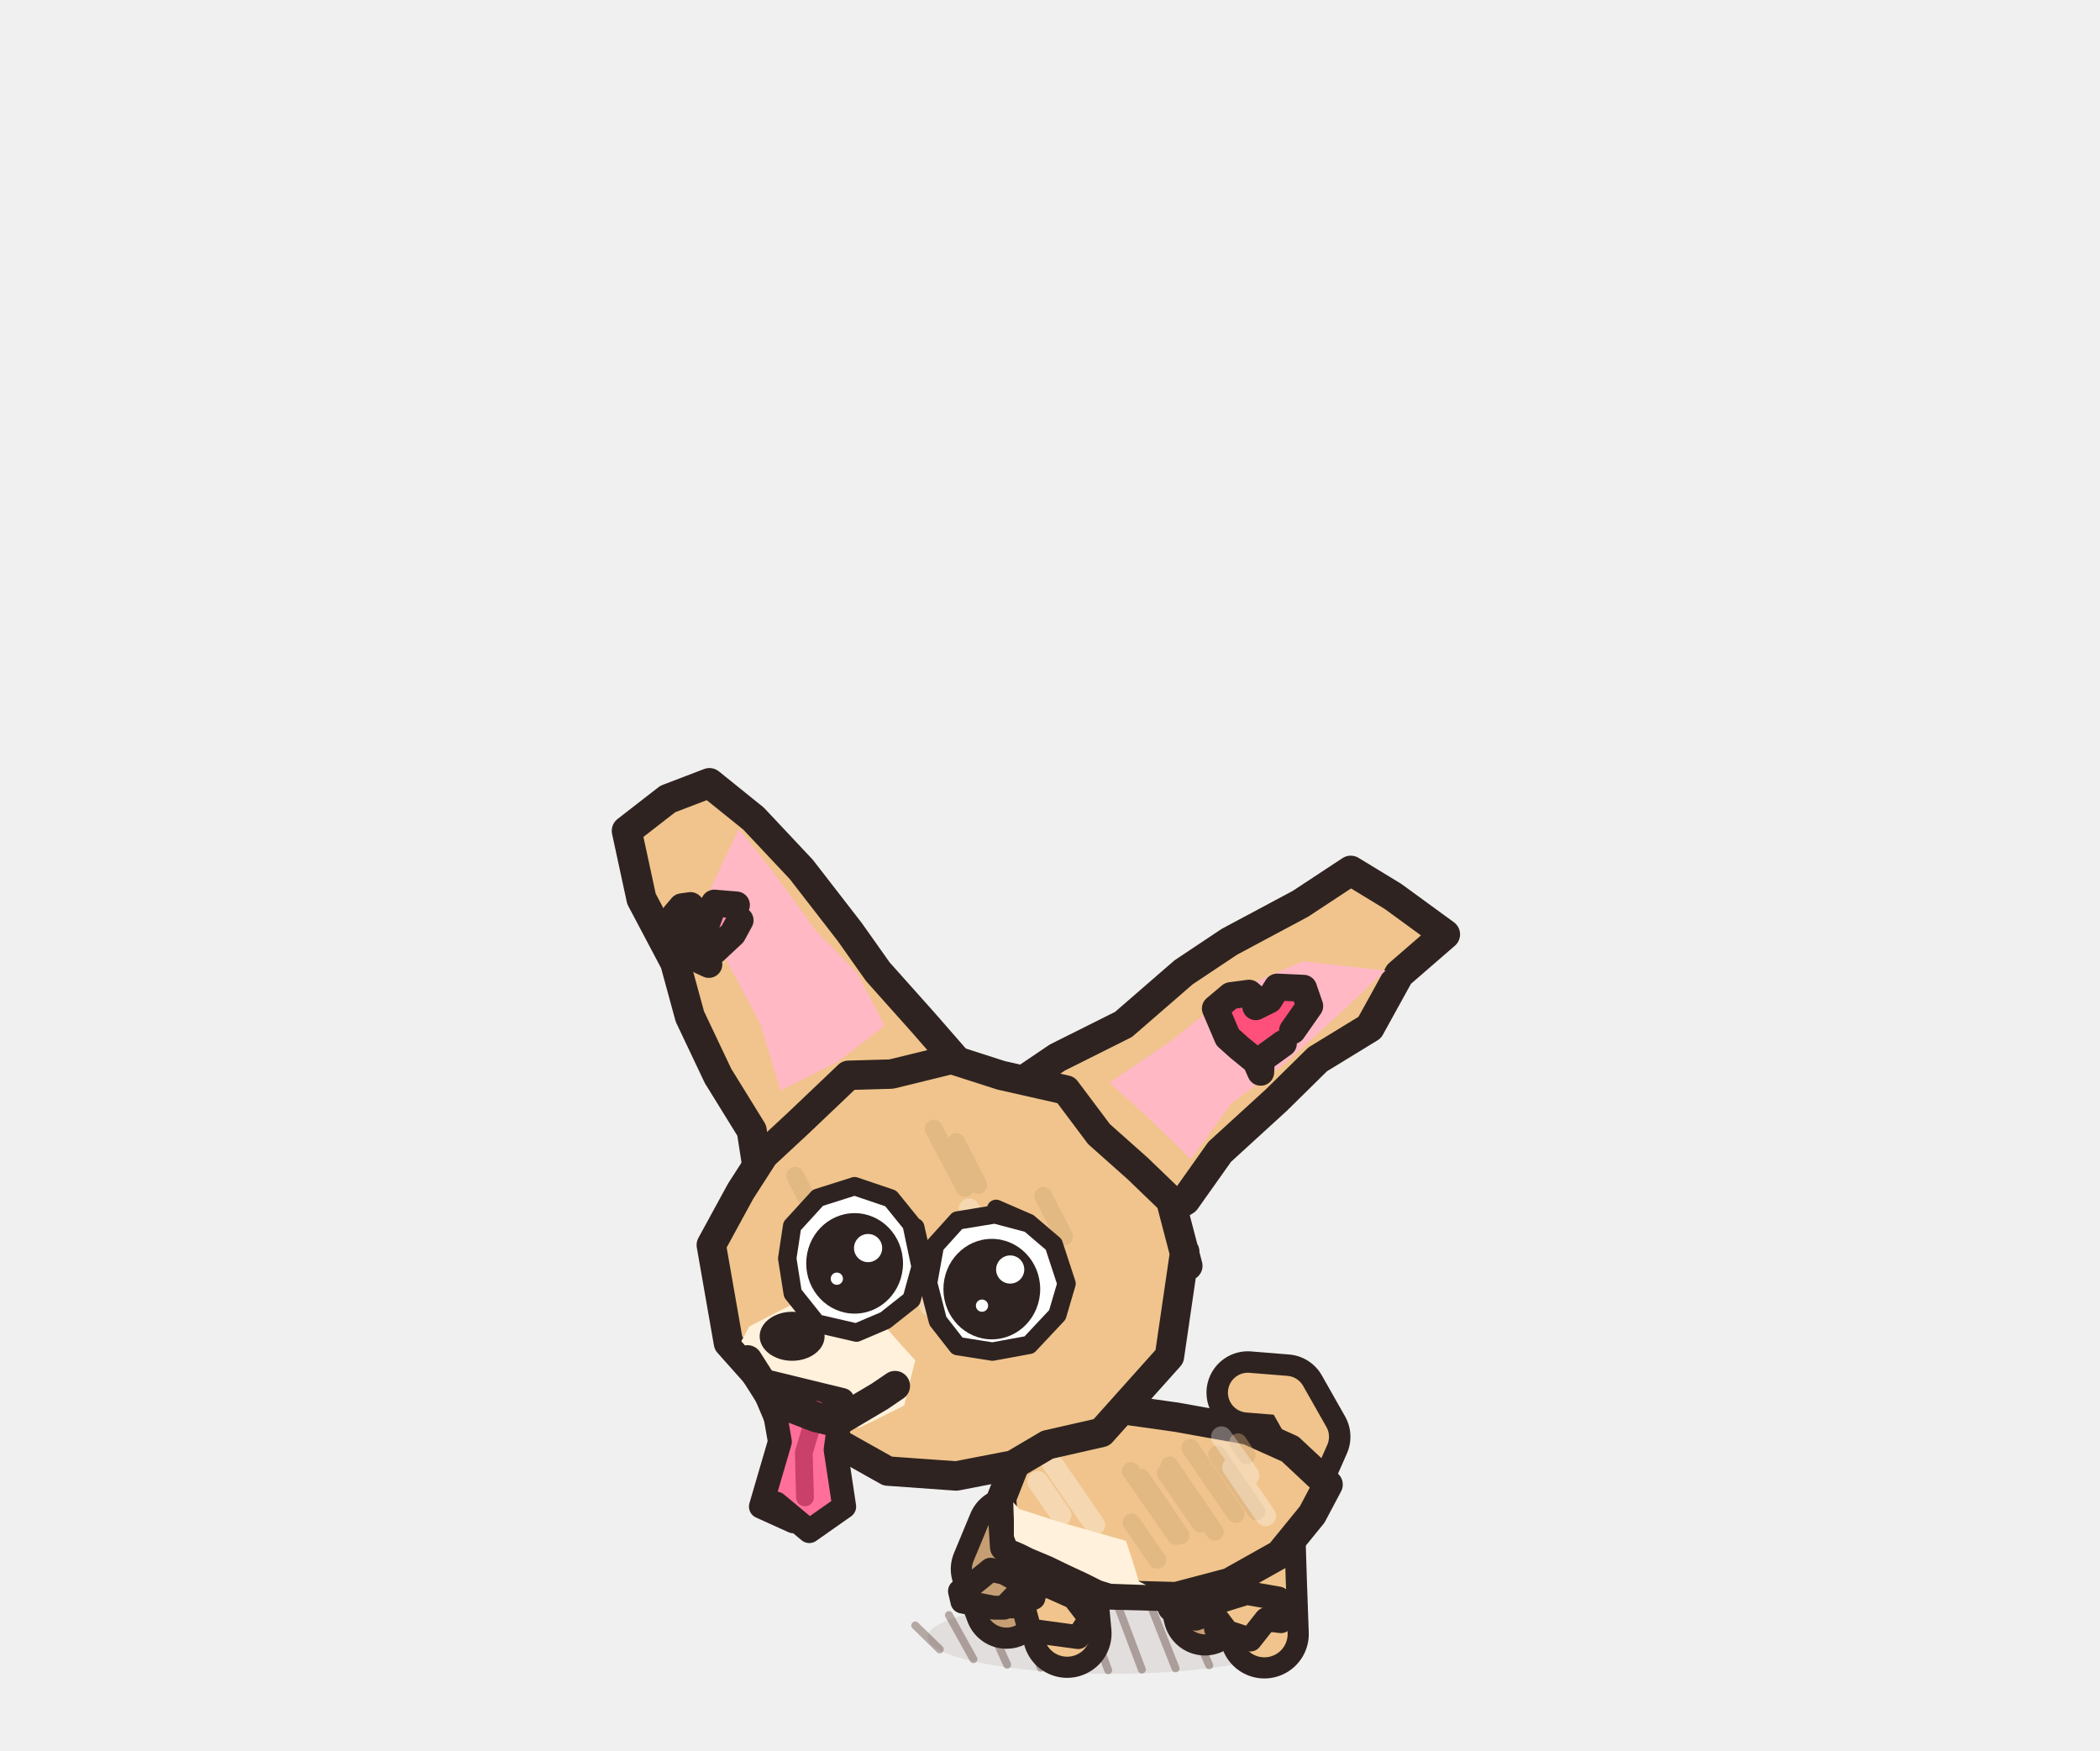
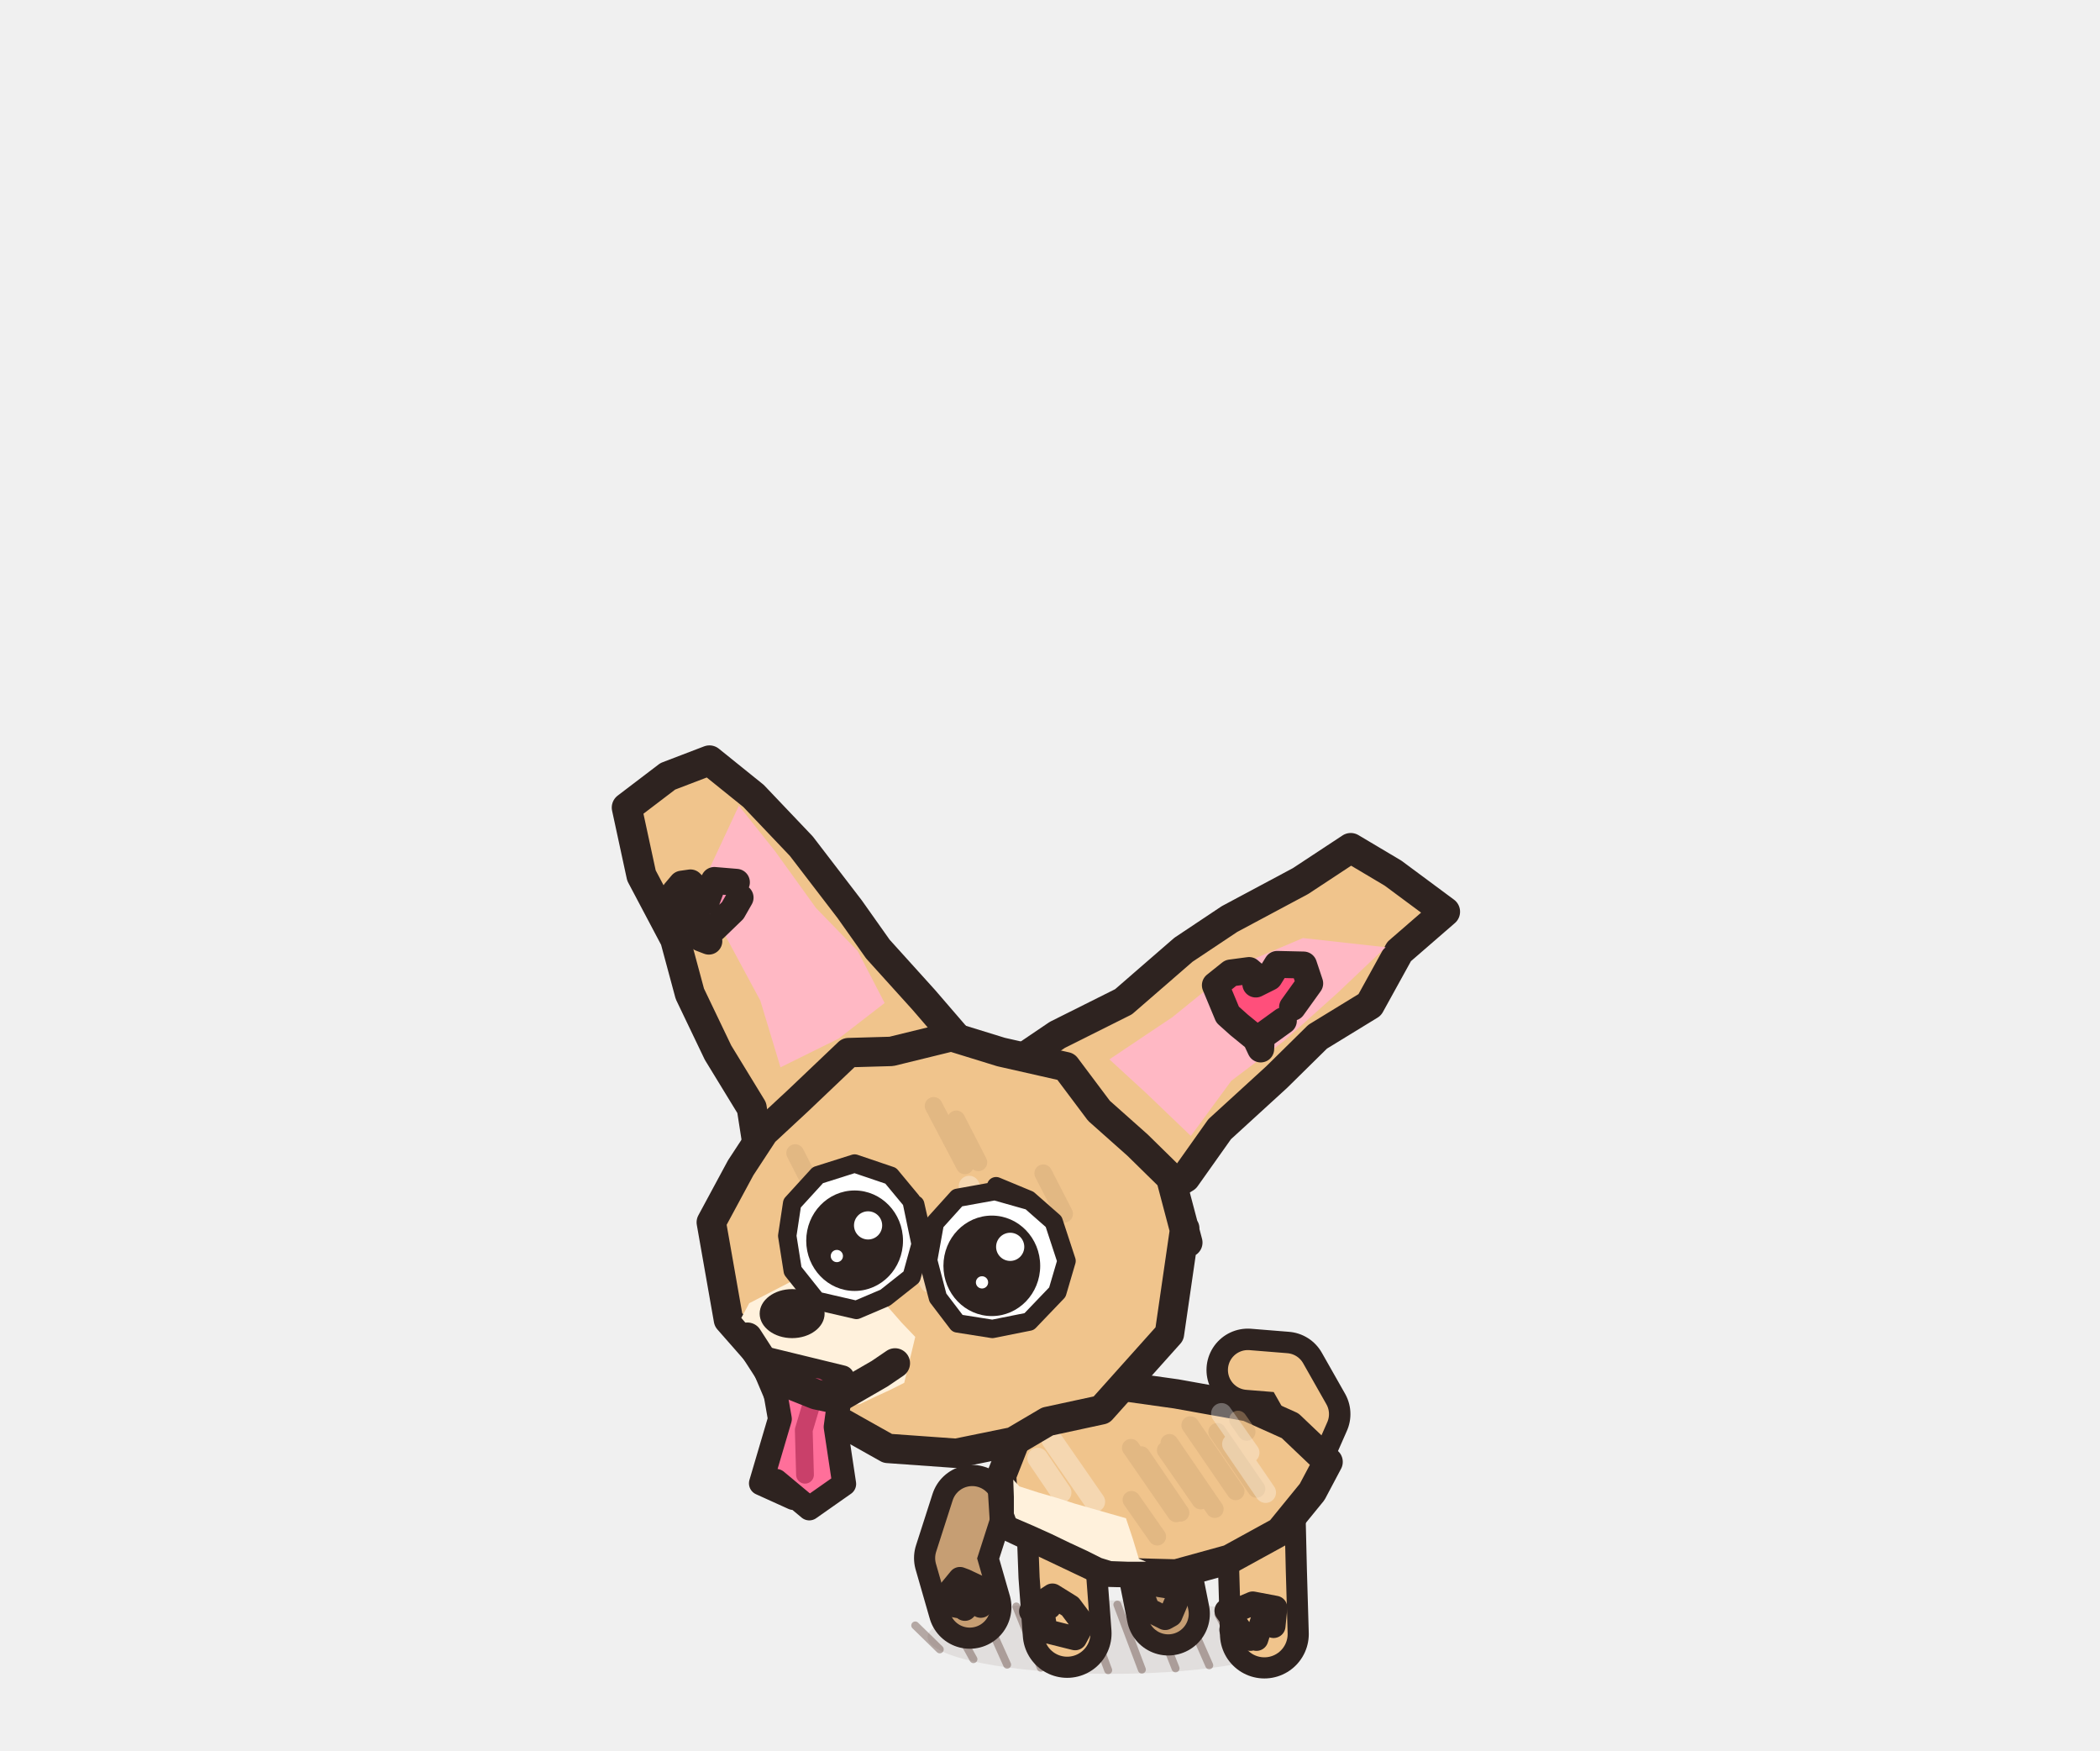
<svg xmlns="http://www.w3.org/2000/svg" width="240" height="200" class="pa-dog pa-pose-happy pa-d-puppy" viewBox="0 0 240 200" role="img" aria-label="Peanut the Chihuahua, happy, puppy">
  <g transform="translate(132.6 186) scale(0.700) translate(-120 -186)">
    <g transform="translate(240 0) scale(-1 1)">
      <ellipse cx="128" cy="187.5" rx="30" ry="6" fill="#5B3D32" opacity="0.1" />
      <path d="M101 189.9l4 -4.7M106.5 191.3l4 -7.5M112 192.1l4 -9.1M117.5 192.6l4 -10.1M123 192.8l4 -10.6M128.5 192.9l4 -10.8M134 192.8l4 -10.6M139.5 192.5l4 -10M145 192l4 -8.9M150.5 191.1l4 -7.2M156 189.5l4 -3.9" stroke="#5B3D32" stroke-width="1.3" stroke-linecap="round" opacity="0.4" fill="none" />
    </g>
    <g class="pa-d-f0">
      <g transform="translate(240 0) scale(-1 1)">
-         <path d="M98.3 160.7L95.7 154.8L99.5 148.1L105.7 147.6" fill="none" stroke="#2E2320" stroke-width="13.5" stroke-linecap="round" stroke-linejoin="round" />
-         <path d="M98.3 160.7L95.7 154.8L99.5 148.1L105.7 147.6" fill="none" stroke="#F0C48C" stroke-width="6.5" stroke-linecap="round" stroke-linejoin="round" />
+         <path d="M98.3 157L95.7 151.1L99.5 144.4L105.7 143.9" fill="none" stroke="#2E2320" stroke-width="13.5" stroke-linecap="round" stroke-linejoin="round" />
+         <path d="M98.3 157L95.7 151.1L99.5 144.4L105.7 143.9" fill="none" stroke="#F0C48C" stroke-width="6.5" stroke-linecap="round" stroke-linejoin="round" />
        <g class="pa-d-leg pa-d-leg-FH">
-           <path d="M111.9 168.8L114.6 176.1L112.7 183.7" fill="none" stroke="#2E2320" stroke-width="13.6" stroke-linecap="round" stroke-linejoin="round" />
-           <path d="M111.9 168.8L114.6 176.1L112.7 183.7" fill="none" stroke="#c69e73" stroke-width="6.7" stroke-linecap="round" stroke-linejoin="round" />
-           <path d="M114 176.4L119.4 176.4L119.9 179.6L118.4 182.9L114.2 184.5L112 183.7L109.9 179.9L110.8 178.2Z" fill="#c69e73" />
-           <path d="M114 176.4L119.4 176.4L119.9 179.6L118.4 182.9L114.2 184.5L112 183.7L109.9 179.9L110.8 178.2L115.3 177.4L117.8 177.5" fill="none" stroke="#2E2320" stroke-width="3.9" stroke-linecap="round" stroke-linejoin="round" />
+           <path d="M117.9 165.1L120.6 174.2L118.7 183.7" fill="none" stroke="#2E2320" stroke-width="13.6" stroke-linecap="round" stroke-linejoin="round" />
+           <path d="M117.9 165.1L120.6 174.2L118.7 183.7" fill="none" stroke="#c69e73" stroke-width="6.7" stroke-linecap="round" stroke-linejoin="round" />
+           <path d="M119 177.9L123.1 177.7L123 180.4L122 183L119.2 184.4L118.3 183.9L116.9 180.6L117.2 179.5Z" fill="#c69e73" />
+           <path d="M119 177.9L123.1 177.7L123 180.4L122 183L119.2 184.4L118.3 183.9L116.9 180.6L117.2 179.5L120.3 179L121.5 178.8" fill="none" stroke="#2E2320" stroke-width="3.9" stroke-linecap="round" stroke-linejoin="round" />
        </g>
        <g class="pa-d-leg pa-d-leg-FF">
-           <path d="M144.7 169.9L147.4 176.4L145.1 182.6" fill="none" stroke="#2E2320" stroke-width="13.6" stroke-linecap="round" stroke-linejoin="round" />
-           <path d="M144.7 169.9L147.4 176.4L145.1 182.6" fill="none" stroke="#c69e73" stroke-width="6.7" stroke-linecap="round" stroke-linejoin="round" />
-           <path d="M142.9 182.2L141.2 179.3L145.5 177L147.7 176.5L151.4 179.5L152.7 180L152.3 181.7L147.2 182.7Z" fill="#c69e73" />
-           <path d="M142.9 182.2L141.2 179.3L145.5 177L147.7 176.5L151.4 179.5L152.7 180L152.3 181.7L147.2 182.7L145.5 182.7L142.2 179.3" fill="none" stroke="#2E2320" stroke-width="3.9" stroke-linecap="round" stroke-linejoin="round" />
+           <path d="M150.7 166.2L153.4 174.6L151.1 182.6" fill="none" stroke="#2E2320" stroke-width="13.6" stroke-linecap="round" stroke-linejoin="round" />
+           <path d="M150.7 166.2L153.4 174.6L151.1 182.6" fill="none" stroke="#c69e73" stroke-width="6.7" stroke-linecap="round" stroke-linejoin="round" />
+           <path d="M149.3 182.4L148.1 180.1L151.9 178.3L152.7 178L155 180.8L155.8 180.7L155.9 181.9L152.2 182.6Z" fill="#c69e73" />
+           <path d="M149.3 182.4L148.1 180.1L151.9 178.3L152.7 178L155 180.8L155.8 180.7L155.9 181.9L152.2 182.6L151.9 182.9L149.2 180.1" fill="none" stroke="#2E2320" stroke-width="3.9" stroke-linecap="round" stroke-linejoin="round" />
        </g>
        <g class="pa-d-leg pa-d-leg-NH">
-           <path d="M103.5 172.3L103.3 178.6L103 187" fill="none" stroke="#2E2320" stroke-width="14.5" stroke-linecap="round" stroke-linejoin="round" />
-           <path d="M103.5 172.3L103.3 178.6L103 187" fill="none" stroke="#F0C48C" stroke-width="7.6" stroke-linecap="round" stroke-linejoin="round" />
-           <path d="M110.9 186.1L105.3 187.9L102.7 184.6L100.3 184.9L100.7 181.2L105.9 180.3L110.1 181.6L112.4 182.3Z" fill="#F0C48C" />
-           <path d="M110.9 186.1L105.3 187.9L102.7 184.6L100.3 184.9L100.7 181.2L105.9 180.3L110.1 181.6L112.4 182.3L108.6 187.3L106.3 187.8" fill="none" stroke="#2E2320" stroke-width="3.9" stroke-linecap="round" stroke-linejoin="round" />
+           <path d="M103.5 168.5L103.3 176.8L103 187" fill="none" stroke="#2E2320" stroke-width="14.5" stroke-linecap="round" stroke-linejoin="round" />
+           <path d="M103.5 168.5L103.3 176.8L103 187" fill="none" stroke="#F0C48C" stroke-width="7.6" stroke-linecap="round" stroke-linejoin="round" />
+           <path d="M108.4 186.3L104.3 187.8L103.3 184.7L101.5 185.7L101.2 182.7L104.9 182L107.5 183.1L109.2 183.2Z" fill="#F0C48C" />
+           <path d="M108.4 186.3L104.3 187.8L103.3 184.7L101.5 185.7L101.2 182.7L104.9 182L107.5 183.1L109.2 183.2L106.1 187.5L105.3 187.8" fill="none" stroke="#2E2320" stroke-width="3.9" stroke-linecap="round" stroke-linejoin="round" />
        </g>
        <g class="pa-d-leg pa-d-leg-NF">
-           <path d="M136.2 173.2L135.9 179.4L135.2 186.9" fill="none" stroke="#2E2320" stroke-width="14.5" stroke-linecap="round" stroke-linejoin="round" />
-           <path d="M136.2 173.2L135.9 179.4L135.2 186.9" fill="none" stroke="#F0C48C" stroke-width="7.6" stroke-linecap="round" stroke-linejoin="round" />
-           <path d="M140.7 181.1L142.5 182L141.3 186.4L139.3 186.7L133.4 187.5L131.4 184.5L134.1 181L138.6 179Z" fill="#F0C48C" />
-           <path d="M140.7 181.1L142.5 182L141.3 186.4L139.3 186.7L133.4 187.5L131.4 184.5L134.1 181L138.6 179L143.1 181.1L144.3 182.5" fill="none" stroke="#2E2320" stroke-width="3.9" stroke-linecap="round" stroke-linejoin="round" />
+           <path d="M136.2 169.5L135.9 177.5L135.2 186.9" fill="none" stroke="#2E2320" stroke-width="14.5" stroke-linecap="round" stroke-linejoin="round" />
+           <path d="M136.2 169.5L135.9 177.5L135.2 186.9" fill="none" stroke="#F0C48C" stroke-width="7.6" stroke-linecap="round" stroke-linejoin="round" />
+           <path d="M138.1 182.6L139.3 182.8L138.7 186.6L138.3 186.6L133.9 187.7L132.6 185.3L134.7 182.5L137.6 180.7Z" fill="#F0C48C" />
+           <path d="M138.1 182.6L139.3 182.8L138.7 186.6L138.3 186.6L133.9 187.7L132.6 185.3L134.7 182.5L137.6 180.7L140.5 182.6L141.1 183.3" fill="none" stroke="#2E2320" stroke-width="3.9" stroke-linecap="round" stroke-linejoin="round" />
        </g>
-         <path d="M127.5 149.7L135.4 154.7L143.3 158.2L145.9 164.8L145.4 172.8L138.8 175.9L128.9 180.6L117.4 180.9L108.7 178.6L100.5 174L95.2 167.5L92.6 162.6L98.8 156.8L105.7 153.7L117.4 151.6Z" fill="#F0C48C" />
-         <path d="M127.5 149.7L135.4 154.7L143.3 158.2L145.9 164.8L145.4 172.8L138.8 175.9L128.9 180.6L117.4 180.9L108.7 178.6L100.5 174L95.2 167.5L92.6 162.6L98.8 156.8L105.7 153.7L117.4 151.6L128.1 150.1" fill="none" stroke="#2E2320" stroke-width="4.8" stroke-linecap="round" stroke-linejoin="round" />
-         <path d="M119.1 160.7L113.4 169M118.5 159.5L111.1 170.3M124.8 160.4L117.4 171M115.1 156.6L107.7 167.4M110.7 157.7L104.3 167M116.7 170.9L123.1 161.5M105.9 157.8L107.3 155.7M120.5 174.9L124.7 168.8" stroke="#cfa678" stroke-width="2.9" stroke-linecap="round" opacity=".42" />
-         <path d="M130.7 169.2L137.7 159M108.2 159.8L102.8 167.7M105.5 161.1L110 154.8M136.2 167.6L140 162.1" stroke="#fff" stroke-width="3.4" stroke-linecap="round" opacity=".32" />
-         <path d="M125.6 171.8L128.4 171L131.2 170.2L134 169.4L136.8 168.6L139.9 167.6L143 166.6L144 165.5L143.9 168.3L143.9 171L143.6 171.8L142.2 172.4L140.8 173.1L137.7 174.4L134.8 175.8L132 177.1L129.6 178.3L128 178.8L125.2 178.9L122.3 179L123.5 178.4L124.5 175.1Z" fill="#FFF1DC" />
-         <path d="M139 106L131.2 115.9L124.1 121.2L115.9 116.2L110.3 108.3L101 99.8L94.3 93.2L85.8 88L81 79.3L73.5 72.8L82 66.6L88.9 62.4L97.1 67.8L108.7 74L116.2 79L126 87.5L136.8 92.9L143.6 97.5Z" fill="#F0C48C" />
-         <path d="M139 106L131.2 115.9L124.1 121.2L115.9 116.2L110.3 108.3L101 99.8L94.3 93.2L85.8 88L81 79.3L73.5 72.8L82 66.6L88.9 62.4L97.1 67.8L108.7 74L116.2 79L126 87.5L136.8 92.9L143.6 97.5L138.5 105" fill="none" stroke="#2E2320" stroke-width="4.9" stroke-linecap="round" stroke-linejoin="round" />
-         <path d="M115 109.5L108.4 100.4L99.8 94L91.1 86.1L83.2 78.7L96.7 77.2L108 82L118 90L128.3 97L122.2 102.5Z" fill="#FFB8C4" />
-         <path d="M158.4 100.9L151.1 95.9L158.6 87.3L166.1 78.9L170.7 72.4L178.6 62.2L186.4 53.9L193.6 48.1L200.4 50.7L207.1 55.9L204.7 67L199.2 77.4L196.8 86.2L192.2 95.9L186.7 104.8L184.9 116.4L176.9 112.3L166.3 106.2Z" fill="#F0C48C" />
-         <path d="M158.4 100.9L151.1 95.9L158.6 87.3L166.1 78.9L170.7 72.4L178.6 62.2L186.4 53.9L193.6 48.1L200.4 50.7L207.1 55.9L204.7 67L199.2 77.4L196.8 86.2L192.2 95.9L186.7 104.8L184.9 116.4L176.9 112.3L166.3 106.2" fill="none" stroke="#2E2320" stroke-width="4.9" stroke-linecap="round" stroke-linejoin="round" />
-         <path d="M165 87.7L169.4 79.2L176.2 72.2L182.9 63L188.8 55.5L193.8 66.2L190.9 76.9L185.3 87.4L182 98.3L172.5 93.5Z" fill="#FFB8C4" />
-         <path d="M115.5 126.9L118.3 116.2L123.7 111L130 105.4L135.4 98.2L146 95.8L154.1 93.2L163.9 95.6L170.9 95.8L179.1 103.6L184.7 108.8L188.5 114.7L193.3 123.5L190.5 139.5L184.7 146L181.3 154L171.8 156.3L164.5 160.4L153.3 161.2L144 159.4L138.4 156.1L129.6 154.1L118.5 141.7Z" fill="#F0C48C" />
-         <path d="M115.5 126.9L118.3 116.2L123.7 111L130 105.4L135.4 98.2L146 95.8L154.1 93.2L163.9 95.6L170.9 95.8L179.1 103.6L184.7 108.8L188.5 114.7L193.3 123.5L190.5 139.5L184.7 146L181.3 154L171.8 156.3L164.5 160.4L153.3 161.2L144 159.4L138.4 156.1L129.6 154.1L118.5 141.7L116 124.6" fill="none" stroke="#2E2320" stroke-width="4.8" stroke-linecap="round" stroke-linejoin="round" />
-         <path d="M149.7 113.7L153.3 106.7M173.9 123.3L179.6 112.2M151.9 114.2L157 104.5M135.7 122.1L139.1 115.5" stroke="#cfa678" stroke-width="2.9" stroke-linecap="round" opacity=".42" />
-         <path d="M145 129.5L151.2 117.6M157.6 133.4L161.9 125.1" stroke="#fff" stroke-width="3.4" stroke-linecap="round" opacity=".32" />
-         <path d="M187.8 139.9L185.8 142L182.7 146.1L182 148L181.2 149.8L180.5 151.7L179.1 152.8L175.8 153.3L172.4 153.3L169.1 153.3L166.6 152.1L164.2 150.9L161.8 149.7L161.2 147.2L160.6 144.7L160 142.3L162.2 139.9L164.3 137.5L166.4 135.1L169.3 134.3L172.1 133.5L175 132.8L177.8 132L180.9 133.6L184 135.2L187.1 136.8L188.4 139.2Z" fill="#FFF1DC" />
-         <path d="M141.7 119.9L147 118.5L153.1 119.5L156.8 123.6L157.9 129.7L156.3 135.9L153.1 140L147.4 140.9L141.4 139.8L136.8 134.9L135.3 129.8L137.4 123.4Z" fill="#FFFFFF" />
-         <path d="M141.7 119.9L147 118.5L153.1 119.5L156.8 123.6L157.9 129.7L156.3 135.9L153.1 140L147.4 140.9L141.4 139.8L136.8 134.9L135.3 129.8L137.4 123.4L141.5 119.9L146.8 117.6" fill="none" stroke="#2E2320" stroke-width="3" stroke-linecap="round" stroke-linejoin="round" />
-         <ellipse cx="147.5" cy="130.7" rx="7.9" ry="8.2" fill="#2E2320" />
-         <ellipse cx="144.5" cy="127.5" rx="2.3" ry="2.3" fill="#FFFFFF" />
-         <ellipse cx="149.1" cy="133.4" rx="1" ry="1" fill="#FFFFFF" />
-         <path d="M159.2 126.7L160.6 120.1L164 115.9L169.9 113.9L175.9 115.8L180.1 120.4L180.9 125.7L180 131.4L176.1 136.3L169.6 137.8L164.9 135.8L160.6 132.4Z" fill="#FFFFFF" />
-         <path d="M159.2 126.7L160.6 120.1L164 115.9L169.9 113.9L175.9 115.8L180.1 120.4L180.9 125.7L180 131.4L176.1 136.3L169.6 137.8L164.9 135.8L160.6 132.4L158.8 125.9L160 120.6" fill="none" stroke="#2E2320" stroke-width="3" stroke-linecap="round" stroke-linejoin="round" />
-         <ellipse cx="169.9" cy="126.5" rx="7.9" ry="8.2" fill="#2E2320" />
-         <ellipse cx="167.7" cy="124" rx="2.3" ry="2.3" fill="#FFFFFF" />
-         <ellipse cx="172.8" cy="129" rx="1" ry="1" fill="#FFFFFF" />
-         <ellipse cx="180.1" cy="138.4" rx="5.3" ry="4" fill="#2E2320" />
-         <path d="M182.7 165.7L177.3 170.2L171.6 166.2L173 156.9L171.9 148.8L183.8 145.9L182.1 155.6Z" fill="#FF6F9A" />
-         <path d="M182.7 165.7L177.3 170.2L171.6 166.2L173 156.9L171.9 148.8L183.8 145.9L182.1 155.6L185.2 166.2L179.9 168.6" fill="none" stroke="#2E2320" stroke-width="3.9" stroke-linecap="round" stroke-linejoin="round" />
-         <path d="M176.1 150.4L178.2 157.4L178 164.7" fill="none" stroke="#C9406A" stroke-width="2.9" stroke-linecap="round" stroke-linejoin="round" />
-         <path d="M163.3 146.5L165.8 148.2L172.9 152.4L176.2 151.6L183.2 148.9L187.4 142.3" fill="none" stroke="#2E2320" stroke-width="4.9" stroke-linecap="round" stroke-linejoin="round" />
-         <path d="M98.4 88.5L95.6 84.5L96.6 81.6L100.9 81.4L102.2 83.5L104.4 84.6L103.5 84.1L105.5 82.4L108.5 82.8L111 84.9L109 89.6L107.1 91.3L104.4 93.5L103.6 95.3L103.5 93.2L99.9 90.6Z" fill="#FF4F7B" />
-         <path d="M98.4 88.5L95.6 84.5L96.6 81.6L100.9 81.4L102.2 83.5L104.4 84.6L103.5 84.1L105.5 82.4L108.5 82.8L111 84.9L109 89.6L107.1 91.3L104.4 93.5L103.6 95.3L103.5 93.2L99.9 90.6" fill="none" stroke="#2E2320" stroke-width="4.4" stroke-linecap="round" stroke-linejoin="round" />
-         <path d="M189.2 68L192.8 67.7L193.1 68.3L194.1 71.1L194.8 70L196.7 68.1L198.1 68.3L199.2 69.6L198.1 73L195 74.8L195 77.1L193.7 77.7L194.1 76.3L192.8 75.5L189.8 72.7L188.6 70.5Z" fill="#FF8FB1" />
-         <path d="M189.2 68L192.8 67.7L193.1 68.3L194.1 71.1L194.8 70L196.7 68.1L198.1 68.3L199.2 69.6L198.1 73L195 74.8L195 77.1L193.7 77.7L194.1 76.3L192.8 75.5L189.8 72.7L188.6 70.5" fill="none" stroke="#2E2320" stroke-width="4.4" stroke-linecap="round" stroke-linejoin="round" />
+         <path d="M127.5 145.9L135.4 150.9L143.3 154.5L145.9 161.1L145.4 169.1L138.8 172.2L128.9 176.9L117.4 177.2L108.7 174.8L100.5 170.3L95.2 163.8L92.6 158.9L98.8 153L105.7 149.9L117.4 147.8Z" fill="#F0C48C" />
+         <path d="M127.5 145.9L135.4 150.9L143.3 154.5L145.9 161.1L145.4 169.1L138.8 172.2L128.9 176.9L117.4 177.2L108.7 174.8L100.5 170.3L95.2 163.8L92.6 158.9L98.8 153L105.7 149.9L117.4 147.8L128.1 146.3" fill="none" stroke="#2E2320" stroke-width="4.8" stroke-linecap="round" stroke-linejoin="round" />
+         <path d="M119.1 157L113.4 165.2M118.5 155.8L111.1 166.6M124.8 156.6L117.4 167.3M115.1 152.9L107.7 163.7M110.7 154L104.3 163.3M116.7 167.2L123.1 157.8M105.9 154L107.3 152M120.5 171.1L124.7 165.1" stroke="#cfa678" stroke-width="2.9" stroke-linecap="round" opacity=".42" />
+         <path d="M130.7 165.4L137.7 155.3M108.2 156L102.8 163.9M105.5 157.4L110 151M136.2 163.9L140 158.3" stroke="#fff" stroke-width="3.4" stroke-linecap="round" opacity=".32" />
+         <path d="M125.6 168.1L128.4 167.3L131.2 166.5L134 165.7L136.8 164.8L139.9 163.9L143 162.9L144 161.8L143.9 164.6L143.9 167.3L143.6 168.1L142.2 168.7L140.8 169.3L137.7 170.7L134.8 172.1L132 173.4L129.6 174.6L128 175.1L125.2 175.2L122.3 175.2L123.5 174.7L124.5 171.4Z" fill="#FFF1DC" />
+         <path d="M139 102.3L131.2 112.2L124.1 117.5L115.9 112.5L110.3 104.6L101 96.1L94.3 89.5L85.8 84.3L81 75.6L73.5 69.1L82 62.8L88.9 58.7L97.1 64.1L108.7 70.3L116.2 75.3L126 83.8L136.8 89.2L143.6 93.8Z" fill="#F0C48C" />
+         <path d="M139 102.3L131.2 112.2L124.1 117.5L115.9 112.5L110.3 104.6L101 96.1L94.3 89.5L85.8 84.3L81 75.6L73.5 69.1L82 62.8L88.9 58.7L97.1 64.1L108.7 70.3L116.2 75.3L126 83.8L136.8 89.2L143.6 93.8L138.5 101.3" fill="none" stroke="#2E2320" stroke-width="4.9" stroke-linecap="round" stroke-linejoin="round" />
+         <path d="M115 105.7L108.4 96.7L99.8 90.2L91.1 82.4L83.2 74.9L96.7 73.4L108 78.2L118 86.3L128.3 93.2L122.2 98.8Z" fill="#FFB8C4" />
+         <path d="M158.4 97.2L151.1 92.2L158.6 83.5L166.1 75.2L170.7 68.7L178.6 58.4L186.4 50.2L193.6 44.4L200.4 47L207.1 52.1L204.7 63.2L199.2 73.6L196.8 82.5L192.2 92.1L186.7 101.1L184.9 112.6L176.9 108.6L166.3 102.5Z" fill="#F0C48C" />
+         <path d="M158.4 97.2L151.1 92.2L158.6 83.5L166.1 75.2L170.7 68.7L178.6 58.4L186.4 50.2L193.6 44.4L200.4 47L207.1 52.1L204.7 63.2L199.2 73.6L196.8 82.5L192.2 92.1L186.7 101.1L184.9 112.6L176.9 108.6L166.3 102.5" fill="none" stroke="#2E2320" stroke-width="4.9" stroke-linecap="round" stroke-linejoin="round" />
+         <path d="M165 84L169.4 75.5L176.2 68.5L182.9 59.2L188.8 51.8L193.8 62.5L190.9 73.2L185.3 83.6L182 94.5L172.5 89.8Z" fill="#FFB8C4" />
+         <path d="M115.5 123.1L118.3 112.5L123.7 107.2L130 101.6L135.4 94.4L146 92L154.1 89.5L163.9 91.9L170.9 92.1L179.1 99.9L184.7 105.1L188.5 110.9L193.3 119.8L190.5 135.7L184.7 142.3L181.3 150.3L171.8 152.6L164.5 156.7L153.3 157.5L144 155.6L138.4 152.3L129.6 150.4L118.5 138Z" fill="#F0C48C" />
+         <path d="M115.5 123.1L118.3 112.5L123.7 107.2L130 101.6L135.4 94.4L146 92L154.1 89.5L163.9 91.9L170.9 92.1L179.1 99.9L184.7 105.1L188.5 110.9L193.3 119.8L190.5 135.7L184.7 142.3L181.3 150.3L171.8 152.6L164.5 156.7L153.3 157.5L144 155.6L138.4 152.3L129.6 150.4L118.5 138L116 120.8" fill="none" stroke="#2E2320" stroke-width="4.8" stroke-linecap="round" stroke-linejoin="round" />
+         <path d="M149.7 110L153.3 103M173.9 119.6L179.6 108.5M151.9 110.5L157 100.8M135.7 118.4L139.1 111.8" stroke="#cfa678" stroke-width="2.9" stroke-linecap="round" opacity=".42" />
+         <path d="M145 125.8L151.2 113.9M157.6 129.6L161.9 121.4" stroke="#fff" stroke-width="3.4" stroke-linecap="round" opacity=".32" />
+         <path d="M187.8 136.1L185.8 138.3L182.7 142.4L182 144.2L181.2 146.1L180.5 147.9L179.1 149.1L175.8 149.6L172.4 149.6L169.1 149.5L166.6 148.3L164.2 147.2L161.8 146L161.2 143.5L160.6 141L160 138.5L162.2 136.2L164.3 133.8L166.4 131.4L169.3 130.6L172.1 129.8L175 129L177.8 128.2L180.9 129.8L184 131.4L187.1 133L188.4 135.4Z" fill="#FFF1DC" />
+         <path d="M141.7 116.2L147 114.7L153.1 115.8L156.8 119.9L157.9 126L156.3 132.1L153.1 136.3L147.4 137.2L141.4 136L136.8 131.2L135.3 126.1L137.4 119.7Z" fill="#FFFFFF" />
+         <path d="M141.7 116.2L147 114.7L153.1 115.8L156.8 119.9L157.9 126L156.3 132.1L153.1 136.3L147.4 137.2L141.4 136L136.8 131.2L135.3 126.1L137.4 119.7L141.5 116.1L146.8 113.9" fill="none" stroke="#2E2320" stroke-width="3" stroke-linecap="round" stroke-linejoin="round" />
+         <ellipse cx="147.5" cy="126.9" rx="7.9" ry="8.2" fill="#2E2320" />
+         <ellipse cx="144.5" cy="123.8" rx="2.3" ry="2.3" fill="#FFFFFF" />
+         <ellipse cx="149.1" cy="129.6" rx="1" ry="1" fill="#FFFFFF" />
+         <path d="M159.2 123L160.6 116.3L164 112.2L169.9 110.2L175.9 112.1L180.1 116.7L180.9 122L180 127.7L176.1 132.6L169.6 134.1L164.9 132.1L160.6 128.7Z" fill="#FFFFFF" />
+         <path d="M159.2 123L160.6 116.3L164 112.2L169.9 110.2L175.9 112.1L180.1 116.7L180.9 122L180 127.7L176.1 132.6L169.6 134.1L164.9 132.1L160.6 128.7L158.8 122.2L160 116.9" fill="none" stroke="#2E2320" stroke-width="3" stroke-linecap="round" stroke-linejoin="round" />
+         <ellipse cx="169.9" cy="122.8" rx="7.9" ry="8.2" fill="#2E2320" />
+         <ellipse cx="167.7" cy="120.3" rx="2.3" ry="2.3" fill="#FFFFFF" />
+         <ellipse cx="172.8" cy="125.3" rx="1" ry="1" fill="#FFFFFF" />
+         <ellipse cx="180.1" cy="134.7" rx="5.3" ry="4" fill="#2E2320" />
+         <path d="M182.7 162L177.3 166.5L171.6 162.5L173 153.2L171.9 145.1L183.8 142.2L182.1 151.9Z" fill="#FF6F9A" />
+         <path d="M182.7 162L177.3 166.5L171.6 162.5L173 153.2L171.9 145.1L183.8 142.2L182.1 151.9L185.2 162.4L179.9 164.8" fill="none" stroke="#2E2320" stroke-width="3.9" stroke-linecap="round" stroke-linejoin="round" />
+         <path d="M176.1 146.7L178.2 153.7L178 161" fill="none" stroke="#C9406A" stroke-width="2.9" stroke-linecap="round" stroke-linejoin="round" />
+         <path d="M163.3 142.8L165.8 144.5L172.9 148.6L176.2 147.9L183.2 145.1L187.4 138.6" fill="none" stroke="#2E2320" stroke-width="4.9" stroke-linecap="round" stroke-linejoin="round" />
+         <path d="M98.4 84.7L95.6 80.8L96.6 77.8L100.9 77.7L102.2 79.8L104.4 80.9L103.5 80.4L105.5 78.7L108.5 79.1L111 81.1L109 85.9L107.1 87.6L104.4 89.8L103.6 91.5L103.5 89.5L99.9 86.9Z" fill="#FF4F7B" />
+         <path d="M98.4 84.7L95.6 80.8L96.6 77.8L100.9 77.7L102.2 79.8L104.4 80.9L103.5 80.4L105.5 78.7L108.5 79.1L111 81.1L109 85.9L107.1 87.6L104.4 89.8L103.6 91.5L103.5 89.5L99.9 86.9" fill="none" stroke="#2E2320" stroke-width="4.4" stroke-linecap="round" stroke-linejoin="round" />
+         <path d="M189.2 64.3L192.8 64L193.1 64.6L194.1 67.3L194.8 66.3L196.7 64.4L198.1 64.6L199.2 65.9L198.1 69.2L195 71.1L195 73.4L193.7 73.9L194.1 72.5L192.8 71.8L189.8 68.9L188.6 66.8Z" fill="#FF8FB1" />
+         <path d="M189.2 64.3L192.8 64L193.1 64.6L194.1 67.3L194.8 66.3L196.7 64.4L198.1 64.6L199.2 65.9L198.1 69.2L195 71.1L195 73.4L193.7 73.9L194.1 72.5L192.8 71.8L189.8 68.9L188.6 66.8" fill="none" stroke="#2E2320" stroke-width="4.4" stroke-linecap="round" stroke-linejoin="round" />
      </g>
    </g>
  </g>
</svg>
